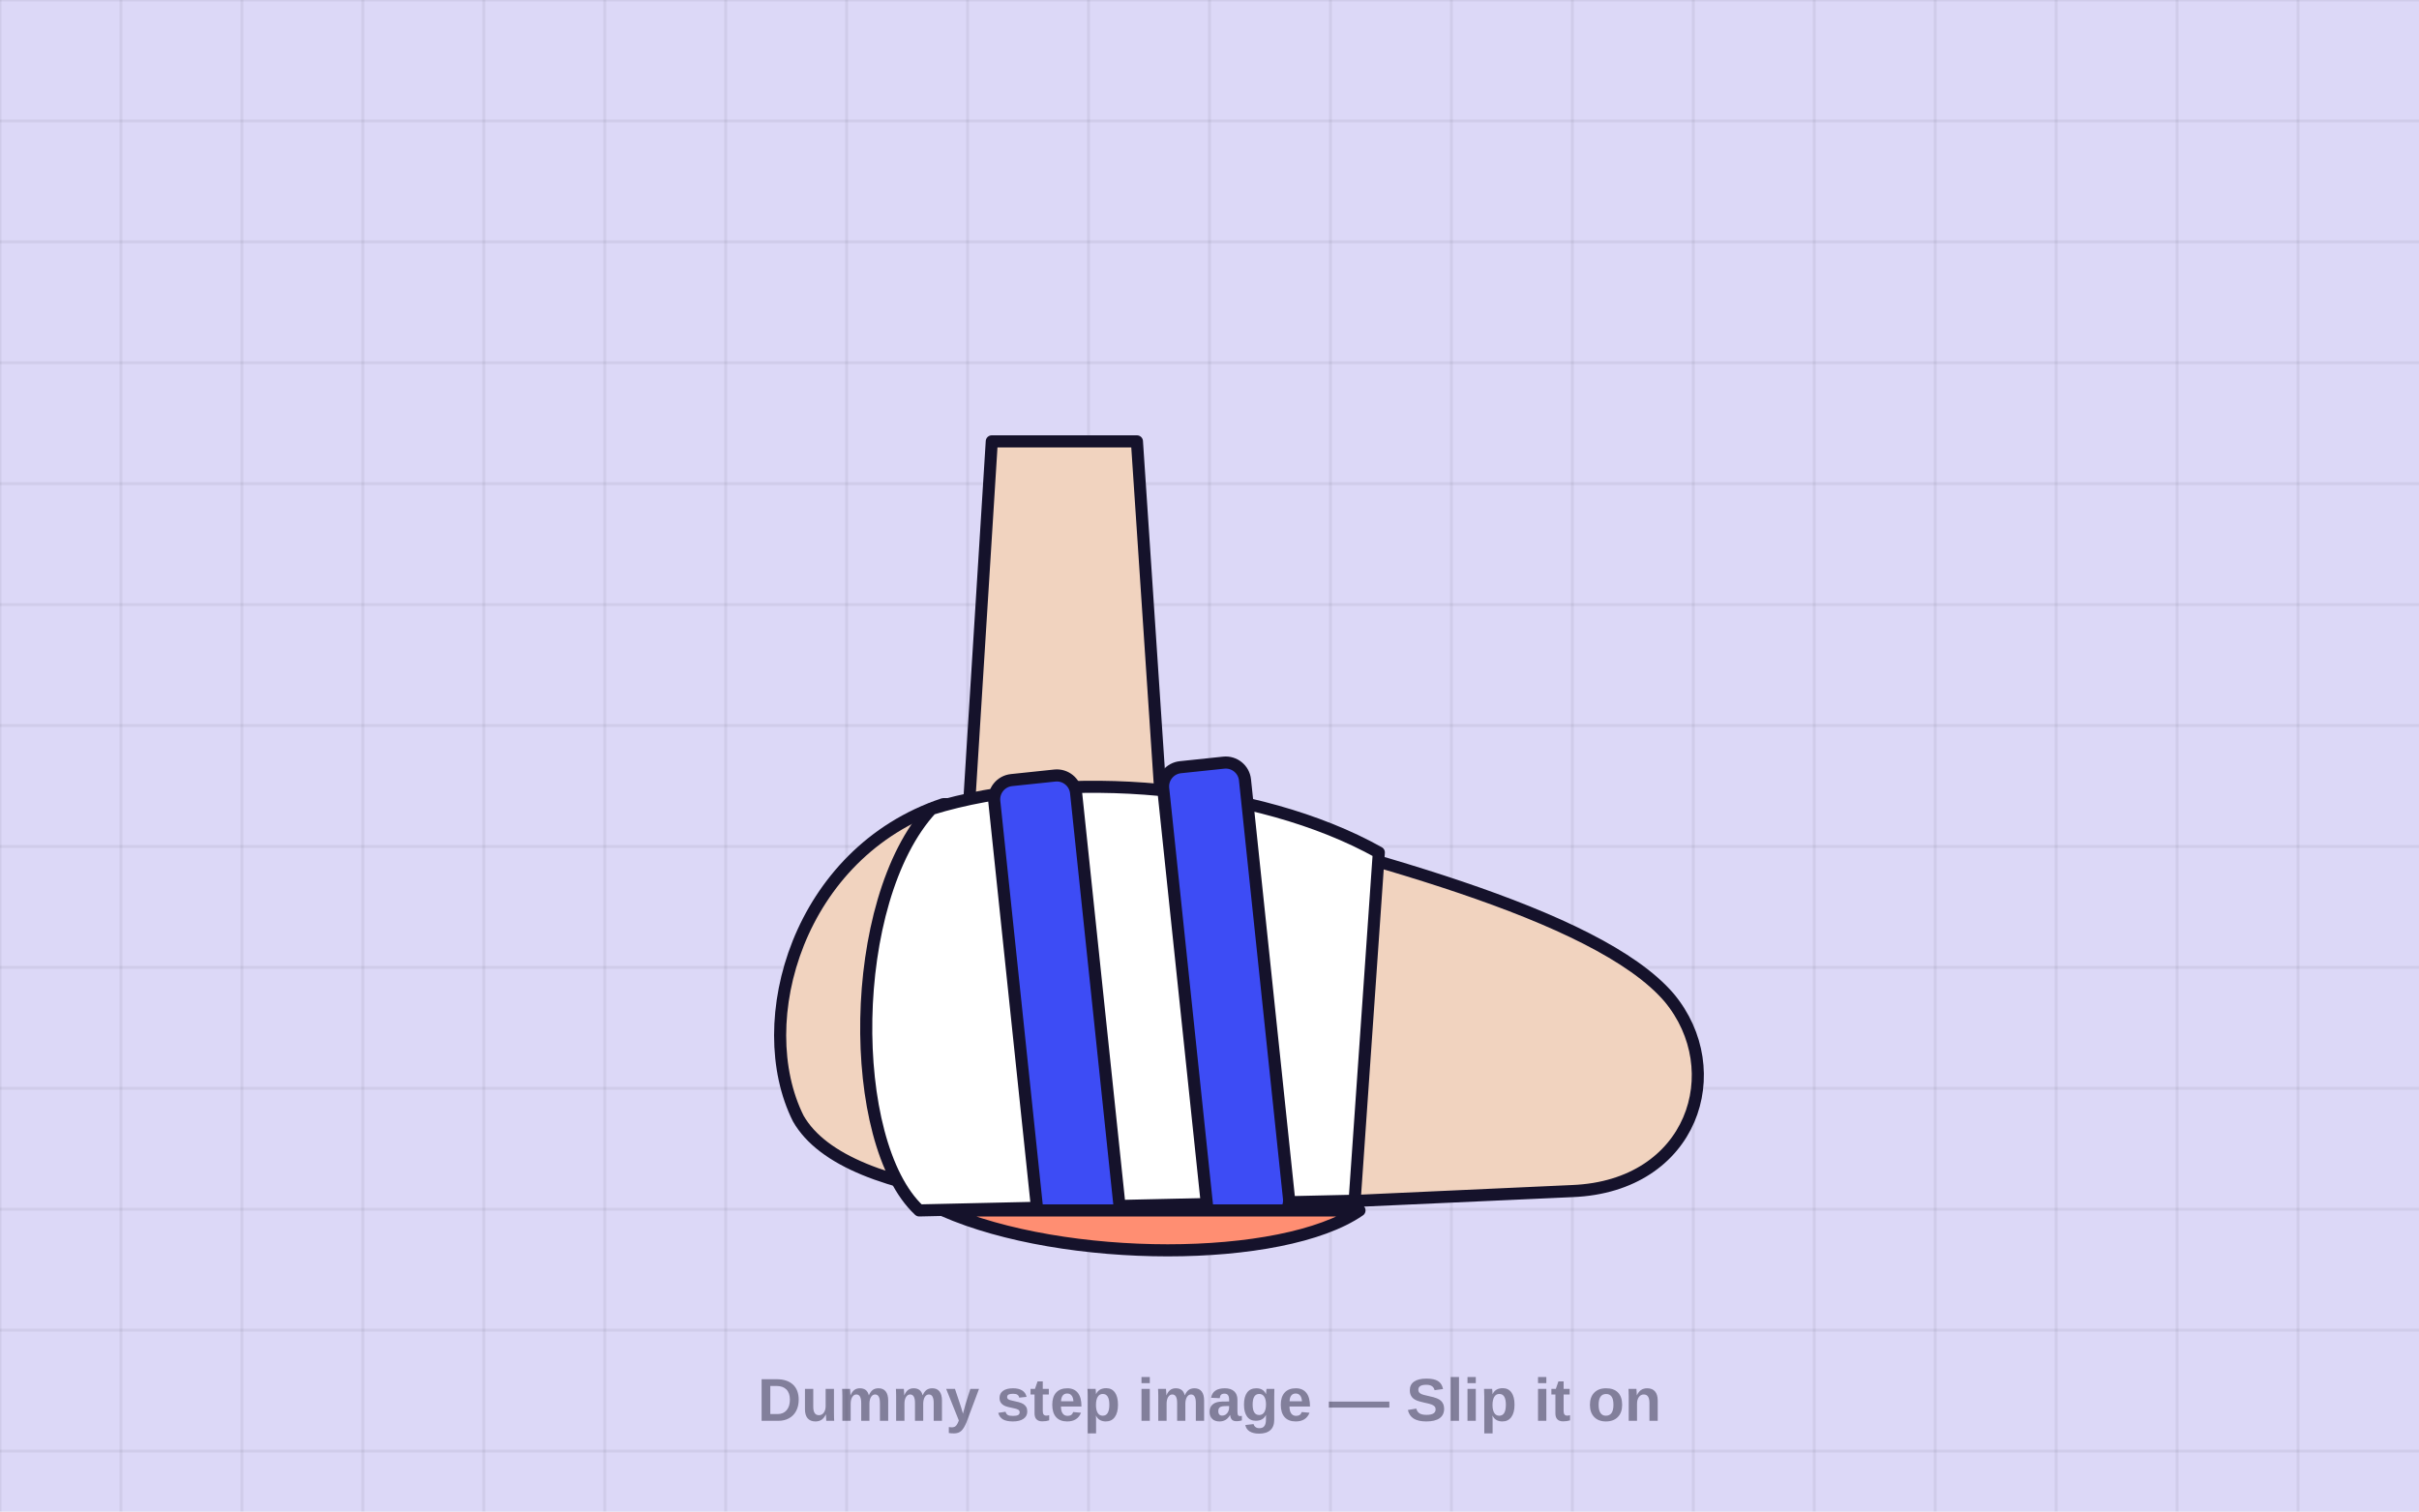
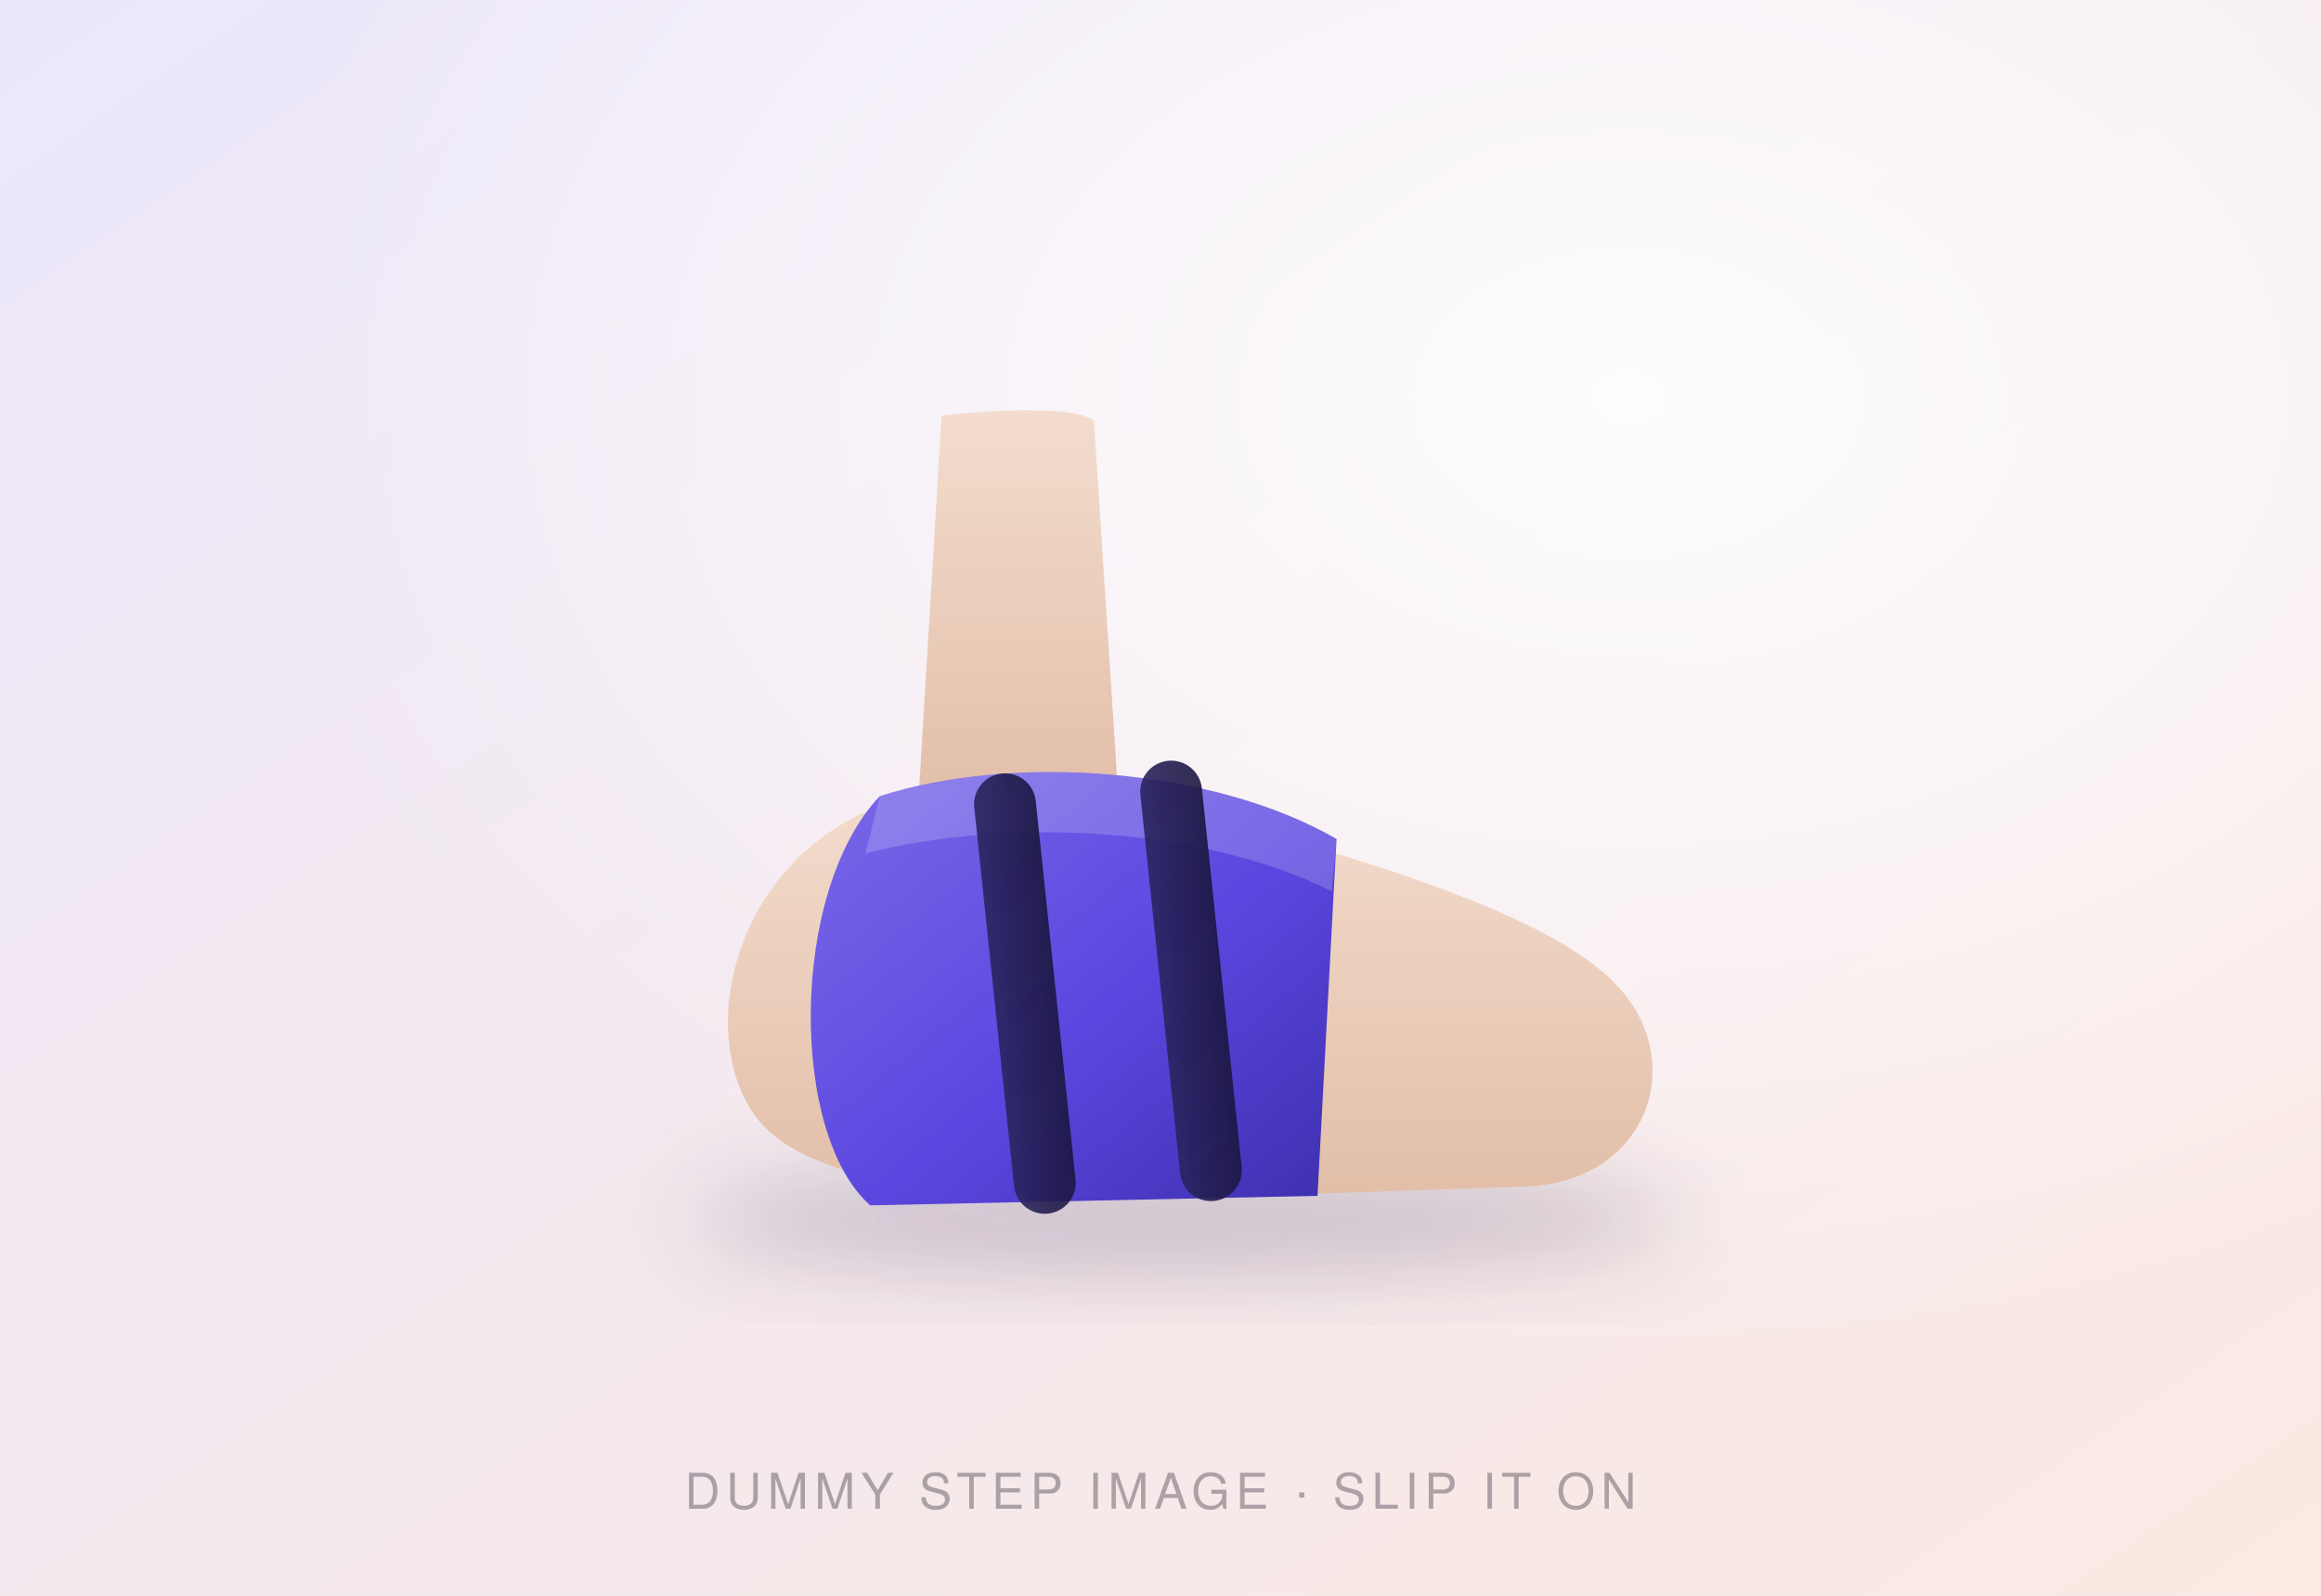
- <svg xmlns="http://www.w3.org/2000/svg" viewBox="0 0 800 500" width="800" height="500">
-   <rect width="800" height="500" fill="#dcd8f7" />
-   <path d="M0 0V500" stroke="#15122b" stroke-opacity=".06" />
-   <path d="M40 0V500" stroke="#15122b" stroke-opacity=".06" />
-   <path d="M80 0V500" stroke="#15122b" stroke-opacity=".06" />
-   <path d="M120 0V500" stroke="#15122b" stroke-opacity=".06" />
-   <path d="M160 0V500" stroke="#15122b" stroke-opacity=".06" />
-   <path d="M200 0V500" stroke="#15122b" stroke-opacity=".06" />
-   <path d="M240 0V500" stroke="#15122b" stroke-opacity=".06" />
-   <path d="M280 0V500" stroke="#15122b" stroke-opacity=".06" />
-   <path d="M320 0V500" stroke="#15122b" stroke-opacity=".06" />
-   <path d="M360 0V500" stroke="#15122b" stroke-opacity=".06" />
-   <path d="M400 0V500" stroke="#15122b" stroke-opacity=".06" />
-   <path d="M440 0V500" stroke="#15122b" stroke-opacity=".06" />
-   <path d="M480 0V500" stroke="#15122b" stroke-opacity=".06" />
-   <path d="M520 0V500" stroke="#15122b" stroke-opacity=".06" />
-   <path d="M560 0V500" stroke="#15122b" stroke-opacity=".06" />
-   <path d="M600 0V500" stroke="#15122b" stroke-opacity=".06" />
-   <path d="M640 0V500" stroke="#15122b" stroke-opacity=".06" />
-   <path d="M680 0V500" stroke="#15122b" stroke-opacity=".06" />
-   <path d="M720 0V500" stroke="#15122b" stroke-opacity=".06" />
-   <path d="M760 0V500" stroke="#15122b" stroke-opacity=".06" />
-   <path d="M0 0H800" stroke="#15122b" stroke-opacity=".06" />
-   <path d="M0 40H800" stroke="#15122b" stroke-opacity=".06" />
-   <path d="M0 80H800" stroke="#15122b" stroke-opacity=".06" />
-   <path d="M0 120H800" stroke="#15122b" stroke-opacity=".06" />
-   <path d="M0 160H800" stroke="#15122b" stroke-opacity=".06" />
-   <path d="M0 200H800" stroke="#15122b" stroke-opacity=".06" />
-   <path d="M0 240H800" stroke="#15122b" stroke-opacity=".06" />
-   <path d="M0 280H800" stroke="#15122b" stroke-opacity=".06" />
-   <path d="M0 320H800" stroke="#15122b" stroke-opacity=".06" />
-   <path d="M0 360H800" stroke="#15122b" stroke-opacity=".06" />
-   <path d="M0 400H800" stroke="#15122b" stroke-opacity=".06" />
-   <path d="M0 440H800" stroke="#15122b" stroke-opacity=".06" />
-   <path d="M0 480H800" stroke="#15122b" stroke-opacity=".06" />
-   <g transform="translate(400 330) scale(0.8)" stroke="#15122b" stroke-width="5" stroke-linejoin="round">
-     <path d="M-90 -230 L-30 -230 L-20 -80 L-100 -70 Z" fill="#f1d3bf" />
-     <path d="M-110 -80 C-170 -60 -190 10 -170 50 C-150 85 -60 90 40 85 L150 80 C200 78 215 30 190 0 C160 -35 60 -60 -20 -80 Z" fill="#f1d3bf" />
-     <path d="M-115 -78 C-60 -95 20 -88 70 -60 L60 84 L-120 88 C-150 60 -150 -40 -115 -78 Z" fill="#ffffff" />
-     <rect x="-80" y="-98" width="34" height="190" rx="8" fill="#3d4cf5" transform="rotate(-6)" />
-     <rect x="-10" y="-96" width="34" height="190" rx="8" fill="#3d4cf5" transform="rotate(-6)" />
-     <path d="M-110 88 C-60 110 30 110 62 88 Z" fill="#ff8e72" />
+ <svg xmlns="http://www.w3.org/2000/svg" viewBox="0 0 800 550" width="800" height="550">
+   <defs>
+     <linearGradient id="bgA" x1="0" y1="0" x2="1" y2="1">
+       <stop offset="0" stop-color="#ece8fb" />
+       <stop offset="1" stop-color="#fbe9e2" />
+     </linearGradient>
+     <linearGradient id="bgB" x1="0" y1="0" x2="0" y2="1">
+       <stop offset="0" stop-color="#f3f1fa" />
+       <stop offset="1" stop-color="#e3def4" />
+     </linearGradient>
+     <linearGradient id="bgC" x1="0" y1="0" x2="1" y2="1">
+       <stop offset="0" stop-color="#2a2348" />
+       <stop offset="1" stop-color="#14112a" />
+     </linearGradient>
+     <linearGradient id="skin" x1="0" y1="0" x2="0" y2="1">
+       <stop offset="0" stop-color="#f3dccd" />
+       <stop offset="1" stop-color="#e2bea8" />
+     </linearGradient>
+     <linearGradient id="wrap" x1="0" y1="0" x2="1" y2="1">
+       <stop offset="0" stop-color="#7a6ae8" />
+       <stop offset=".55" stop-color="#5b47e0" />
+       <stop offset="1" stop-color="#3d2fae" />
+     </linearGradient>
+     <linearGradient id="wrap2" x1="0" y1="0" x2="1" y2="1">
+       <stop offset="0" stop-color="#d9d4ea" />
+       <stop offset="1" stop-color="#a9a2c4" />
+     </linearGradient>
+     <linearGradient id="strap" x1="0" y1="0" x2="1" y2="0">
+       <stop offset="0" stop-color="#2b2460" />
+       <stop offset="1" stop-color="#1b1640" />
+     </linearGradient>
+     <radialGradient id="glow" cx=".7" cy=".25" r=".6">
+       <stop offset="0" stop-color="#ffffff" stop-opacity=".9" />
+       <stop offset="1" stop-color="#ffffff" stop-opacity="0" />
+     </radialGradient>
+     <filter id="soft" x="-50%" y="-50%" width="200%" height="200%">
+       <feGaussianBlur stdDeviation="18" />
+     </filter>
+     <filter id="softer" x="-50%" y="-50%" width="200%" height="200%">
+       <feGaussianBlur stdDeviation="40" />
+     </filter>
+   </defs>
+   <rect width="800" height="550" fill="url(#bgA)" />
+   <rect width="800" height="550" fill="url(#glow)" />
+   <g transform="translate(400 340) scale(0.82)">
+     <ellipse cx="10" cy="98" rx="210" ry="22" fill="#2a2150" opacity=".22" filter="url(#soft)" />
+     <path d="M-92 -240 C-92 -240 -40 -246 -28 -238 L-18 -84 L-102 -74 Z" fill="url(#skin)" />
+     <path d="M-112 -78 C-176 -58 -196 14 -172 52 C-150 88 -60 92 40 88 L156 84 C206 80 220 32 194 2 C164 -34 62 -60 -20 -82 Z" fill="url(#skin)" />
+     <path d="M-118 -80 C-62 -98 22 -92 74 -62 L66 88 L-122 92 C-156 62 -156 -40 -118 -80 Z" fill="url(#wrap)" />
+     <path d="M-118 -80 C-62 -98 22 -92 74 -62 L72 -40 C20 -66 -60 -72 -124 -56 Z" fill="#fff" opacity=".18" />
+     <rect x="-70" y="-96" width="26" height="186" rx="13" fill="url(#strap)" transform="rotate(-6)" opacity=".9" />
+     <rect x="0" y="-94" width="26" height="186" rx="13" fill="url(#strap)" transform="rotate(-6)" opacity=".9" />
  </g>
-   <text x="400.0" y="470" font-family="Arial,sans-serif" font-size="20" font-weight="700" fill="#15122b" fill-opacity=".45" text-anchor="middle">Dummy step image — Slip it on</text>
+   <text x="400.0" y="520" font-family="Helvetica,Arial,sans-serif" font-size="17" letter-spacing="2" fill="#1d1b2c" fill-opacity=".35" text-anchor="middle">DUMMY STEP IMAGE · SLIP IT ON</text>
</svg>
